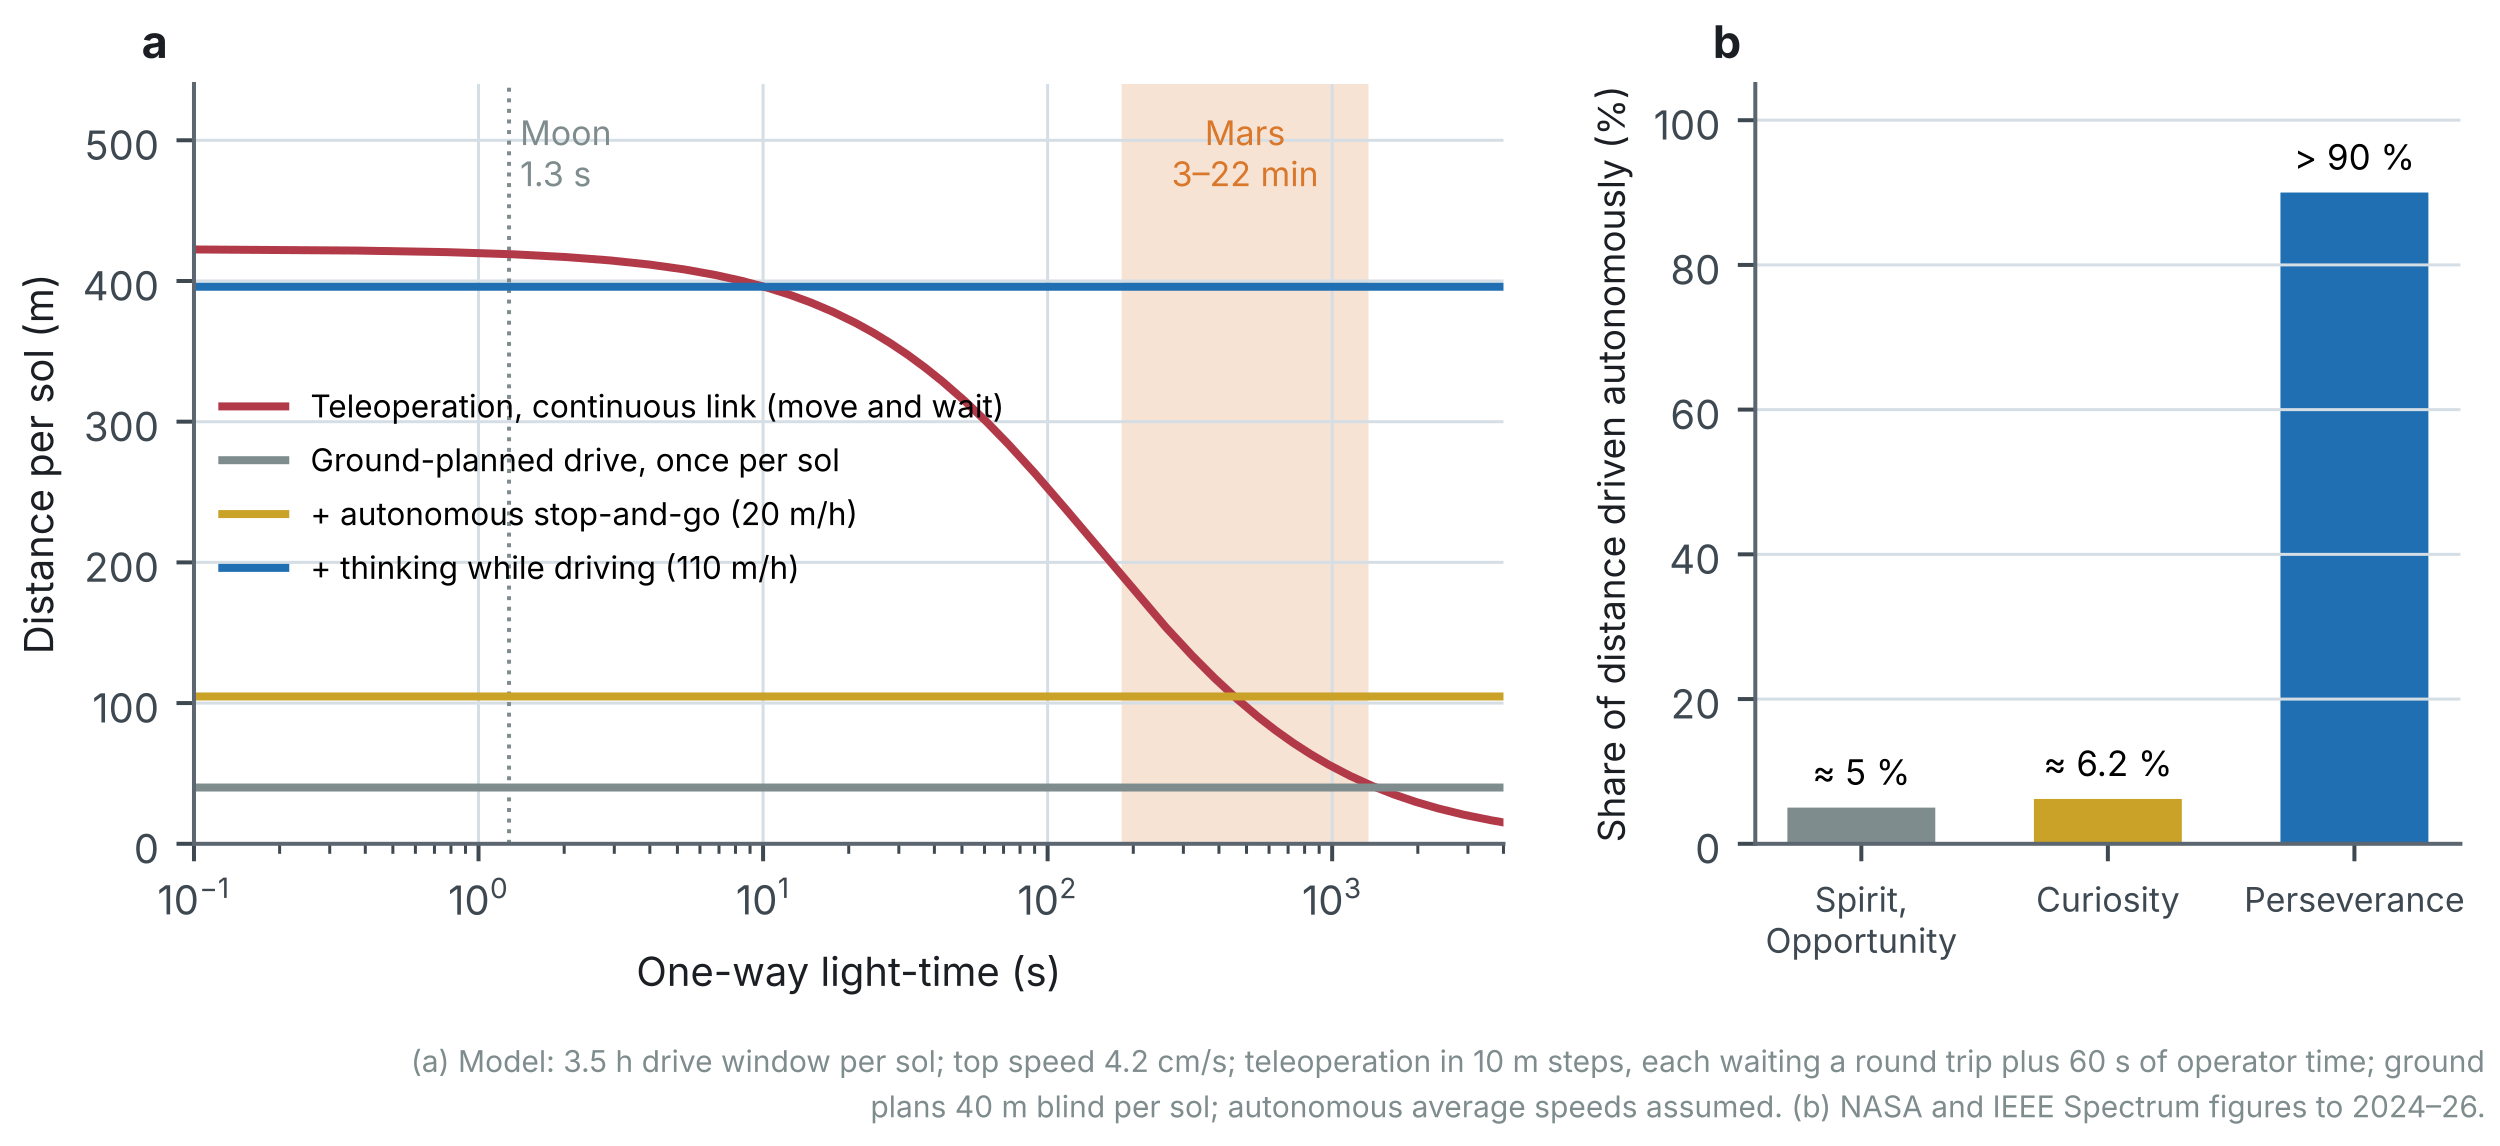
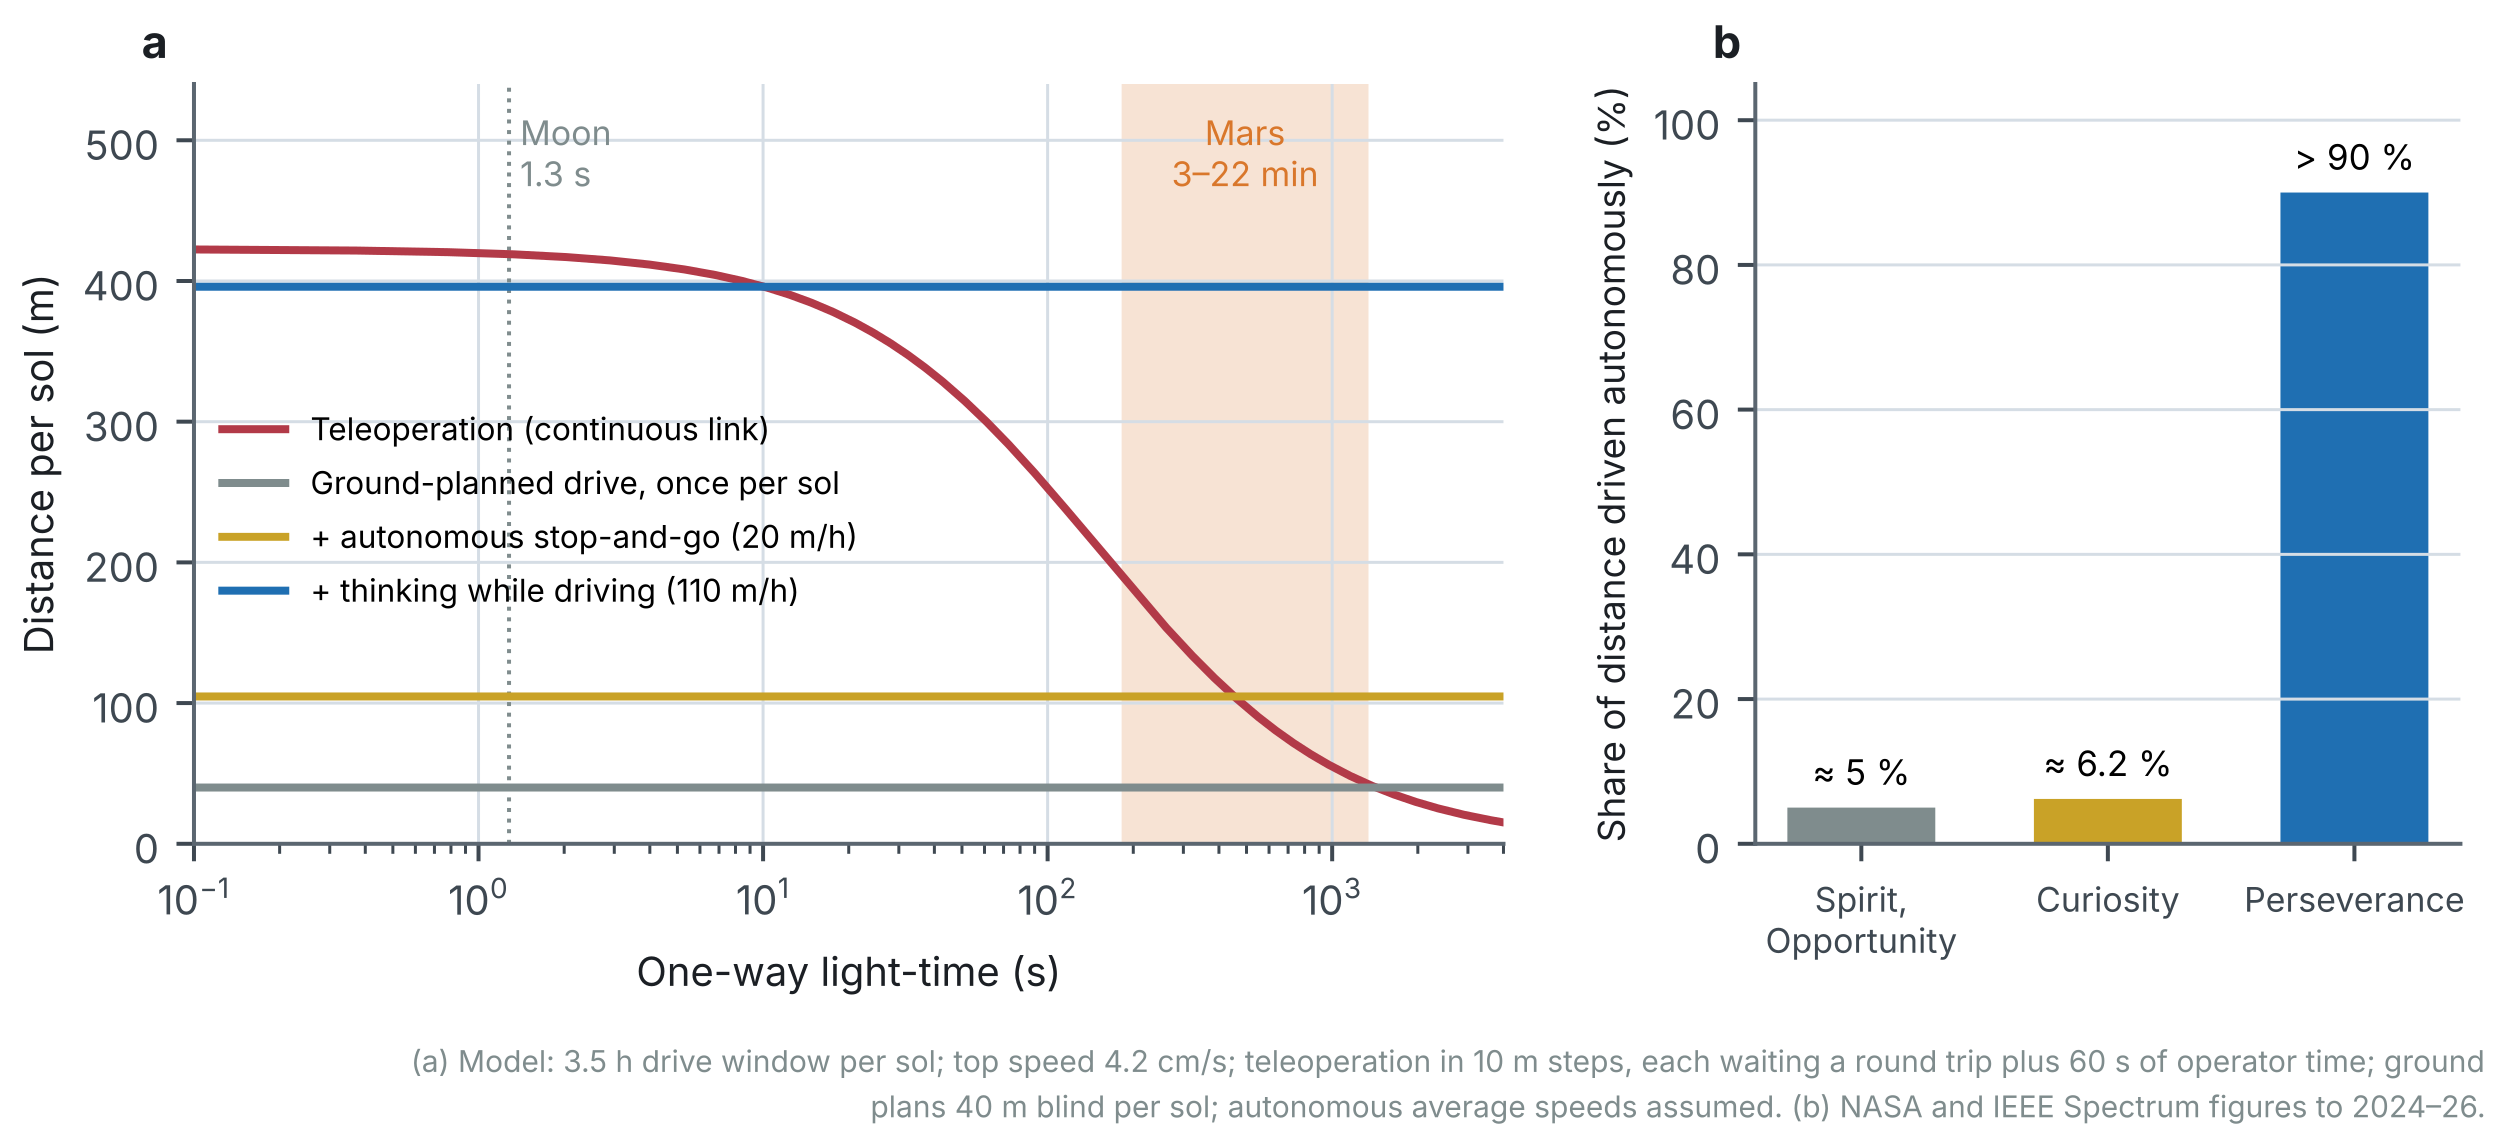
<svg xmlns="http://www.w3.org/2000/svg" xmlns:xlink="http://www.w3.org/1999/xlink" width="500.342pt" height="229.355pt" viewBox="0 0 500.342 229.355" version="1.1">
  <defs>
    <style type="text/css">*{stroke-linejoin: round; stroke-linecap: butt}</style>
  </defs>
  <g id="figure_1">
    <g id="patch_1">
      <path d="M 0 229.355  L 500.342 229.355  L 500.342 0  L 0 0  z " style="fill: #ffffff" />
    </g>
    <g id="axes_1">
      <g id="patch_2">
        <path d="M 38.822 168.875  L 300.902 168.875  L 300.902 16.811  L 38.822 16.811  z " style="fill: #ffffff" />
      </g>
      <g id="patch_3">
-         <path d="M 224.478 168.875  L 273.891 168.875  L 273.891 16.811  L 224.478 16.811  z " clip-path="url(#pfd96f67178)" style="fill: #f7e3d4" />
+         <path d="M 224.478 168.875  L 273.891 168.875  L 273.891 16.811  L 224.478 16.811  z " clip-path="url(#p6594a4ec07)" style="fill: #f7e3d4" />
      </g>
      <g id="matplotlib.axis_1">
        <g id="xtick_1">
          <g id="line2d_1">
-             <path d="M 38.822 168.875  L 38.822 16.811  " clip-path="url(#pfd96f67178)" style="fill: none; stroke: #d5dde5; stroke-width: 0.6; stroke-linecap: square" />
+             <path d="M 38.822 168.875  L 38.822 16.811  " clip-path="url(#p6594a4ec07)" style="fill: none; stroke: #d5dde5; stroke-width: 0.6; stroke-linecap: square" />
          </g>
          <g id="line2d_2">
            <defs>
-               <path id="m1c2d18f7bb" d="M 0 0  L 0 3.5  " style="stroke: #3e4851; stroke-width: 0.8" />
+               <path id="ma3b297eff4" d="M 0 0  L 0 3.5  " style="stroke: #3e4851; stroke-width: 0.8" />
            </defs>
            <g>
-               <use xlink:href="#m1c2d18f7bb" x="38.822" y="168.875" style="fill: #3e4851; stroke: #3e4851; stroke-width: 0.8" />
+               <use xlink:href="#ma3b297eff4" x="38.822" y="168.875" style="fill: #3e4851; stroke: #3e4851; stroke-width: 0.8" />
            </g>
          </g>
          <g id="text_1">
            <g style="fill: #3e4851" transform="translate(31.50219 183.6249)">
              <text>
                <tspan x="0" y="-0.616" style="font-size: 8px; font-family: 'Inter'; fill: #3e4851">1</tspan>
                <tspan x="3.254" y="-0.616" style="font-size: 8px; font-family: 'Inter'; fill: #3e4851">0</tspan>
                <tspan x="8.377" y="-3.92" style="font-size: 5.6px; font-family: 'Inter'; fill: #3e4851">−</tspan>
                <tspan x="12.082" y="-3.92" style="font-size: 5.6px; font-family: 'Inter'; fill: #3e4851">1</tspan>
              </text>
            </g>
          </g>
        </g>
        <g id="xtick_2">
          <g id="line2d_3">
-             <path d="M 95.771 168.875  L 95.771 16.811  " clip-path="url(#pfd96f67178)" style="fill: none; stroke: #d5dde5; stroke-width: 0.6; stroke-linecap: square" />
+             <path d="M 95.771 168.875  L 95.771 16.811  " clip-path="url(#p6594a4ec07)" style="fill: none; stroke: #d5dde5; stroke-width: 0.6; stroke-linecap: square" />
          </g>
          <g id="line2d_4">
            <g>
-               <use xlink:href="#m1c2d18f7bb" x="95.771" y="168.875" style="fill: #3e4851; stroke: #3e4851; stroke-width: 0.8" />
+               <use xlink:href="#ma3b297eff4" x="95.771" y="168.875" style="fill: #3e4851; stroke: #3e4851; stroke-width: 0.8" />
            </g>
          </g>
          <g id="text_2">
            <g style="fill: #3e4851" transform="translate(89.6906 183.6249)">
              <text>
                <tspan x="0" y="-0.562" style="font-size: 8px; font-family: 'Inter'; fill: #3e4851">1</tspan>
                <tspan x="3.254" y="-0.562" style="font-size: 8px; font-family: 'Inter'; fill: #3e4851">0</tspan>
                <tspan x="8.377" y="-3.866" style="font-size: 5.6px; font-family: 'Inter'; fill: #3e4851">0</tspan>
              </text>
            </g>
          </g>
        </g>
        <g id="xtick_3">
          <g id="line2d_5">
-             <path d="M 152.719 168.875  L 152.719 16.811  " clip-path="url(#pfd96f67178)" style="fill: none; stroke: #d5dde5; stroke-width: 0.6; stroke-linecap: square" />
+             <path d="M 152.719 168.875  L 152.719 16.811  " clip-path="url(#p6594a4ec07)" style="fill: none; stroke: #d5dde5; stroke-width: 0.6; stroke-linecap: square" />
          </g>
          <g id="line2d_6">
            <g>
-               <use xlink:href="#m1c2d18f7bb" x="152.719" y="168.875" style="fill: #3e4851; stroke: #3e4851; stroke-width: 0.8" />
+               <use xlink:href="#ma3b297eff4" x="152.719" y="168.875" style="fill: #3e4851; stroke: #3e4851; stroke-width: 0.8" />
            </g>
          </g>
          <g id="text_3">
            <g style="fill: #3e4851" transform="translate(147.279 183.6249)">
              <text>
                <tspan x="0" y="-0.616" style="font-size: 8px; font-family: 'Inter'; fill: #3e4851">1</tspan>
                <tspan x="3.254" y="-0.616" style="font-size: 8px; font-family: 'Inter'; fill: #3e4851">0</tspan>
                <tspan x="8.377" y="-3.92" style="font-size: 5.6px; font-family: 'Inter'; fill: #3e4851">1</tspan>
              </text>
            </g>
          </g>
        </g>
        <g id="xtick_4">
          <g id="line2d_7">
-             <path d="M 209.667 168.875  L 209.667 16.811  " clip-path="url(#pfd96f67178)" style="fill: none; stroke: #d5dde5; stroke-width: 0.6; stroke-linecap: square" />
+             <path d="M 209.667 168.875  L 209.667 16.811  " clip-path="url(#p6594a4ec07)" style="fill: none; stroke: #d5dde5; stroke-width: 0.6; stroke-linecap: square" />
          </g>
          <g id="line2d_8">
            <g>
-               <use xlink:href="#m1c2d18f7bb" x="209.667" y="168.875" style="fill: #3e4851; stroke: #3e4851; stroke-width: 0.8" />
+               <use xlink:href="#ma3b297eff4" x="209.667" y="168.875" style="fill: #3e4851; stroke: #3e4851; stroke-width: 0.8" />
            </g>
          </g>
          <g id="text_4">
            <g style="fill: #3e4851" transform="translate(203.6274 183.6249)">
              <text>
                <tspan x="0" y="-0.562" style="font-size: 8px; font-family: 'Inter'; fill: #3e4851">1</tspan>
                <tspan x="3.254" y="-0.562" style="font-size: 8px; font-family: 'Inter'; fill: #3e4851">0</tspan>
                <tspan x="8.377" y="-3.866" style="font-size: 5.6px; font-family: 'Inter'; fill: #3e4851">2</tspan>
              </text>
            </g>
          </g>
        </g>
        <g id="xtick_5">
          <g id="line2d_9">
-             <path d="M 266.616 168.875  L 266.616 16.811  " clip-path="url(#pfd96f67178)" style="fill: none; stroke: #d5dde5; stroke-width: 0.6; stroke-linecap: square" />
+             <path d="M 266.616 168.875  L 266.616 16.811  " clip-path="url(#p6594a4ec07)" style="fill: none; stroke: #d5dde5; stroke-width: 0.6; stroke-linecap: square" />
          </g>
          <g id="line2d_10">
            <g>
-               <use xlink:href="#m1c2d18f7bb" x="266.616" y="168.875" style="fill: #3e4851; stroke: #3e4851; stroke-width: 0.8" />
+               <use xlink:href="#ma3b297eff4" x="266.616" y="168.875" style="fill: #3e4851; stroke: #3e4851; stroke-width: 0.8" />
            </g>
          </g>
          <g id="text_5">
            <g style="fill: #3e4851" transform="translate(260.5758 183.6249)">
              <text>
                <tspan x="0" y="-0.562" style="font-size: 8px; font-family: 'Inter'; fill: #3e4851">1</tspan>
                <tspan x="3.254" y="-0.562" style="font-size: 8px; font-family: 'Inter'; fill: #3e4851">0</tspan>
                <tspan x="8.377" y="-3.866" style="font-size: 5.6px; font-family: 'Inter'; fill: #3e4851">3</tspan>
              </text>
            </g>
          </g>
        </g>
        <g id="xtick_6">
          <g id="line2d_11">
            <defs>
-               <path id="m6ed1d1ada7" d="M 0 0  L 0 2  " style="stroke: #3e4851; stroke-width: 0.6" />
+               <path id="m526001b69c" d="M 0 0  L 0 2  " style="stroke: #3e4851; stroke-width: 0.6" />
            </defs>
            <g>
-               <use xlink:href="#m6ed1d1ada7" x="55.965" y="168.875" style="fill: #3e4851; stroke: #3e4851; stroke-width: 0.6" />
+               <use xlink:href="#m526001b69c" x="55.965" y="168.875" style="fill: #3e4851; stroke: #3e4851; stroke-width: 0.6" />
            </g>
          </g>
        </g>
        <g id="xtick_7">
          <g id="line2d_12">
            <g>
-               <use xlink:href="#m6ed1d1ada7" x="65.993" y="168.875" style="fill: #3e4851; stroke: #3e4851; stroke-width: 0.6" />
+               <use xlink:href="#m526001b69c" x="65.993" y="168.875" style="fill: #3e4851; stroke: #3e4851; stroke-width: 0.6" />
            </g>
          </g>
        </g>
        <g id="xtick_8">
          <g id="line2d_13">
            <g>
-               <use xlink:href="#m6ed1d1ada7" x="73.109" y="168.875" style="fill: #3e4851; stroke: #3e4851; stroke-width: 0.6" />
+               <use xlink:href="#m526001b69c" x="73.109" y="168.875" style="fill: #3e4851; stroke: #3e4851; stroke-width: 0.6" />
            </g>
          </g>
        </g>
        <g id="xtick_9">
          <g id="line2d_14">
            <g>
-               <use xlink:href="#m6ed1d1ada7" x="78.627" y="168.875" style="fill: #3e4851; stroke: #3e4851; stroke-width: 0.6" />
+               <use xlink:href="#m526001b69c" x="78.627" y="168.875" style="fill: #3e4851; stroke: #3e4851; stroke-width: 0.6" />
            </g>
          </g>
        </g>
        <g id="xtick_10">
          <g id="line2d_15">
            <g>
-               <use xlink:href="#m6ed1d1ada7" x="83.137" y="168.875" style="fill: #3e4851; stroke: #3e4851; stroke-width: 0.6" />
+               <use xlink:href="#m526001b69c" x="83.137" y="168.875" style="fill: #3e4851; stroke: #3e4851; stroke-width: 0.6" />
            </g>
          </g>
        </g>
        <g id="xtick_11">
          <g id="line2d_16">
            <g>
-               <use xlink:href="#m6ed1d1ada7" x="86.949" y="168.875" style="fill: #3e4851; stroke: #3e4851; stroke-width: 0.6" />
+               <use xlink:href="#m526001b69c" x="86.949" y="168.875" style="fill: #3e4851; stroke: #3e4851; stroke-width: 0.6" />
            </g>
          </g>
        </g>
        <g id="xtick_12">
          <g id="line2d_17">
            <g>
-               <use xlink:href="#m6ed1d1ada7" x="90.252" y="168.875" style="fill: #3e4851; stroke: #3e4851; stroke-width: 0.6" />
+               <use xlink:href="#m526001b69c" x="90.252" y="168.875" style="fill: #3e4851; stroke: #3e4851; stroke-width: 0.6" />
            </g>
          </g>
        </g>
        <g id="xtick_13">
          <g id="line2d_18">
            <g>
-               <use xlink:href="#m6ed1d1ada7" x="93.165" y="168.875" style="fill: #3e4851; stroke: #3e4851; stroke-width: 0.6" />
+               <use xlink:href="#m526001b69c" x="93.165" y="168.875" style="fill: #3e4851; stroke: #3e4851; stroke-width: 0.6" />
            </g>
          </g>
        </g>
        <g id="xtick_14">
          <g id="line2d_19">
            <g>
-               <use xlink:href="#m6ed1d1ada7" x="112.914" y="168.875" style="fill: #3e4851; stroke: #3e4851; stroke-width: 0.6" />
+               <use xlink:href="#m526001b69c" x="112.914" y="168.875" style="fill: #3e4851; stroke: #3e4851; stroke-width: 0.6" />
            </g>
          </g>
        </g>
        <g id="xtick_15">
          <g id="line2d_20">
            <g>
-               <use xlink:href="#m6ed1d1ada7" x="122.942" y="168.875" style="fill: #3e4851; stroke: #3e4851; stroke-width: 0.6" />
+               <use xlink:href="#m526001b69c" x="122.942" y="168.875" style="fill: #3e4851; stroke: #3e4851; stroke-width: 0.6" />
            </g>
          </g>
        </g>
        <g id="xtick_16">
          <g id="line2d_21">
            <g>
-               <use xlink:href="#m6ed1d1ada7" x="130.057" y="168.875" style="fill: #3e4851; stroke: #3e4851; stroke-width: 0.6" />
+               <use xlink:href="#m526001b69c" x="130.057" y="168.875" style="fill: #3e4851; stroke: #3e4851; stroke-width: 0.6" />
            </g>
          </g>
        </g>
        <g id="xtick_17">
          <g id="line2d_22">
            <g>
-               <use xlink:href="#m6ed1d1ada7" x="135.576" y="168.875" style="fill: #3e4851; stroke: #3e4851; stroke-width: 0.6" />
+               <use xlink:href="#m526001b69c" x="135.576" y="168.875" style="fill: #3e4851; stroke: #3e4851; stroke-width: 0.6" />
            </g>
          </g>
        </g>
        <g id="xtick_18">
          <g id="line2d_23">
            <g>
-               <use xlink:href="#m6ed1d1ada7" x="140.085" y="168.875" style="fill: #3e4851; stroke: #3e4851; stroke-width: 0.6" />
+               <use xlink:href="#m526001b69c" x="140.085" y="168.875" style="fill: #3e4851; stroke: #3e4851; stroke-width: 0.6" />
            </g>
          </g>
        </g>
        <g id="xtick_19">
          <g id="line2d_24">
            <g>
-               <use xlink:href="#m6ed1d1ada7" x="143.898" y="168.875" style="fill: #3e4851; stroke: #3e4851; stroke-width: 0.6" />
+               <use xlink:href="#m526001b69c" x="143.898" y="168.875" style="fill: #3e4851; stroke: #3e4851; stroke-width: 0.6" />
            </g>
          </g>
        </g>
        <g id="xtick_20">
          <g id="line2d_25">
            <g>
-               <use xlink:href="#m6ed1d1ada7" x="147.2" y="168.875" style="fill: #3e4851; stroke: #3e4851; stroke-width: 0.6" />
+               <use xlink:href="#m526001b69c" x="147.2" y="168.875" style="fill: #3e4851; stroke: #3e4851; stroke-width: 0.6" />
            </g>
          </g>
        </g>
        <g id="xtick_21">
          <g id="line2d_26">
            <g>
-               <use xlink:href="#m6ed1d1ada7" x="150.113" y="168.875" style="fill: #3e4851; stroke: #3e4851; stroke-width: 0.6" />
+               <use xlink:href="#m526001b69c" x="150.113" y="168.875" style="fill: #3e4851; stroke: #3e4851; stroke-width: 0.6" />
            </g>
          </g>
        </g>
        <g id="xtick_22">
          <g id="line2d_27">
            <g>
-               <use xlink:href="#m6ed1d1ada7" x="169.862" y="168.875" style="fill: #3e4851; stroke: #3e4851; stroke-width: 0.6" />
+               <use xlink:href="#m526001b69c" x="169.862" y="168.875" style="fill: #3e4851; stroke: #3e4851; stroke-width: 0.6" />
            </g>
          </g>
        </g>
        <g id="xtick_23">
          <g id="line2d_28">
            <g>
-               <use xlink:href="#m6ed1d1ada7" x="179.89" y="168.875" style="fill: #3e4851; stroke: #3e4851; stroke-width: 0.6" />
+               <use xlink:href="#m526001b69c" x="179.89" y="168.875" style="fill: #3e4851; stroke: #3e4851; stroke-width: 0.6" />
            </g>
          </g>
        </g>
        <g id="xtick_24">
          <g id="line2d_29">
            <g>
-               <use xlink:href="#m6ed1d1ada7" x="187.005" y="168.875" style="fill: #3e4851; stroke: #3e4851; stroke-width: 0.6" />
+               <use xlink:href="#m526001b69c" x="187.005" y="168.875" style="fill: #3e4851; stroke: #3e4851; stroke-width: 0.6" />
            </g>
          </g>
        </g>
        <g id="xtick_25">
          <g id="line2d_30">
            <g>
-               <use xlink:href="#m6ed1d1ada7" x="192.524" y="168.875" style="fill: #3e4851; stroke: #3e4851; stroke-width: 0.6" />
+               <use xlink:href="#m526001b69c" x="192.524" y="168.875" style="fill: #3e4851; stroke: #3e4851; stroke-width: 0.6" />
            </g>
          </g>
        </g>
        <g id="xtick_26">
          <g id="line2d_31">
            <g>
-               <use xlink:href="#m6ed1d1ada7" x="197.033" y="168.875" style="fill: #3e4851; stroke: #3e4851; stroke-width: 0.6" />
+               <use xlink:href="#m526001b69c" x="197.033" y="168.875" style="fill: #3e4851; stroke: #3e4851; stroke-width: 0.6" />
            </g>
          </g>
        </g>
        <g id="xtick_27">
          <g id="line2d_32">
            <g>
-               <use xlink:href="#m6ed1d1ada7" x="200.846" y="168.875" style="fill: #3e4851; stroke: #3e4851; stroke-width: 0.6" />
+               <use xlink:href="#m526001b69c" x="200.846" y="168.875" style="fill: #3e4851; stroke: #3e4851; stroke-width: 0.6" />
            </g>
          </g>
        </g>
        <g id="xtick_28">
          <g id="line2d_33">
            <g>
-               <use xlink:href="#m6ed1d1ada7" x="204.149" y="168.875" style="fill: #3e4851; stroke: #3e4851; stroke-width: 0.6" />
+               <use xlink:href="#m526001b69c" x="204.149" y="168.875" style="fill: #3e4851; stroke: #3e4851; stroke-width: 0.6" />
            </g>
          </g>
        </g>
        <g id="xtick_29">
          <g id="line2d_34">
            <g>
-               <use xlink:href="#m6ed1d1ada7" x="207.062" y="168.875" style="fill: #3e4851; stroke: #3e4851; stroke-width: 0.6" />
+               <use xlink:href="#m526001b69c" x="207.062" y="168.875" style="fill: #3e4851; stroke: #3e4851; stroke-width: 0.6" />
            </g>
          </g>
        </g>
        <g id="xtick_30">
          <g id="line2d_35">
            <g>
-               <use xlink:href="#m6ed1d1ada7" x="226.811" y="168.875" style="fill: #3e4851; stroke: #3e4851; stroke-width: 0.6" />
+               <use xlink:href="#m526001b69c" x="226.811" y="168.875" style="fill: #3e4851; stroke: #3e4851; stroke-width: 0.6" />
            </g>
          </g>
        </g>
        <g id="xtick_31">
          <g id="line2d_36">
            <g>
-               <use xlink:href="#m6ed1d1ada7" x="236.839" y="168.875" style="fill: #3e4851; stroke: #3e4851; stroke-width: 0.6" />
+               <use xlink:href="#m526001b69c" x="236.839" y="168.875" style="fill: #3e4851; stroke: #3e4851; stroke-width: 0.6" />
            </g>
          </g>
        </g>
        <g id="xtick_32">
          <g id="line2d_37">
            <g>
-               <use xlink:href="#m6ed1d1ada7" x="243.954" y="168.875" style="fill: #3e4851; stroke: #3e4851; stroke-width: 0.6" />
+               <use xlink:href="#m526001b69c" x="243.954" y="168.875" style="fill: #3e4851; stroke: #3e4851; stroke-width: 0.6" />
            </g>
          </g>
        </g>
        <g id="xtick_33">
          <g id="line2d_38">
            <g>
-               <use xlink:href="#m6ed1d1ada7" x="249.473" y="168.875" style="fill: #3e4851; stroke: #3e4851; stroke-width: 0.6" />
+               <use xlink:href="#m526001b69c" x="249.473" y="168.875" style="fill: #3e4851; stroke: #3e4851; stroke-width: 0.6" />
            </g>
          </g>
        </g>
        <g id="xtick_34">
          <g id="line2d_39">
            <g>
-               <use xlink:href="#m6ed1d1ada7" x="253.982" y="168.875" style="fill: #3e4851; stroke: #3e4851; stroke-width: 0.6" />
+               <use xlink:href="#m526001b69c" x="253.982" y="168.875" style="fill: #3e4851; stroke: #3e4851; stroke-width: 0.6" />
            </g>
          </g>
        </g>
        <g id="xtick_35">
          <g id="line2d_40">
            <g>
-               <use xlink:href="#m6ed1d1ada7" x="257.794" y="168.875" style="fill: #3e4851; stroke: #3e4851; stroke-width: 0.6" />
+               <use xlink:href="#m526001b69c" x="257.794" y="168.875" style="fill: #3e4851; stroke: #3e4851; stroke-width: 0.6" />
            </g>
          </g>
        </g>
        <g id="xtick_36">
          <g id="line2d_41">
            <g>
-               <use xlink:href="#m6ed1d1ada7" x="261.097" y="168.875" style="fill: #3e4851; stroke: #3e4851; stroke-width: 0.6" />
+               <use xlink:href="#m526001b69c" x="261.097" y="168.875" style="fill: #3e4851; stroke: #3e4851; stroke-width: 0.6" />
            </g>
          </g>
        </g>
        <g id="xtick_37">
          <g id="line2d_42">
            <g>
-               <use xlink:href="#m6ed1d1ada7" x="264.01" y="168.875" style="fill: #3e4851; stroke: #3e4851; stroke-width: 0.6" />
+               <use xlink:href="#m526001b69c" x="264.01" y="168.875" style="fill: #3e4851; stroke: #3e4851; stroke-width: 0.6" />
            </g>
          </g>
        </g>
        <g id="xtick_38">
          <g id="line2d_43">
            <g>
-               <use xlink:href="#m6ed1d1ada7" x="283.759" y="168.875" style="fill: #3e4851; stroke: #3e4851; stroke-width: 0.6" />
+               <use xlink:href="#m526001b69c" x="283.759" y="168.875" style="fill: #3e4851; stroke: #3e4851; stroke-width: 0.6" />
            </g>
          </g>
        </g>
        <g id="xtick_39">
          <g id="line2d_44">
            <g>
-               <use xlink:href="#m6ed1d1ada7" x="293.787" y="168.875" style="fill: #3e4851; stroke: #3e4851; stroke-width: 0.6" />
+               <use xlink:href="#m526001b69c" x="293.787" y="168.875" style="fill: #3e4851; stroke: #3e4851; stroke-width: 0.6" />
            </g>
          </g>
        </g>
        <g id="xtick_40">
          <g id="line2d_45">
            <g>
-               <use xlink:href="#m6ed1d1ada7" x="300.902" y="168.875" style="fill: #3e4851; stroke: #3e4851; stroke-width: 0.6" />
+               <use xlink:href="#m526001b69c" x="300.902" y="168.875" style="fill: #3e4851; stroke: #3e4851; stroke-width: 0.6" />
            </g>
          </g>
        </g>
        <g id="text_6">
          <text style="font-size: 8px; font-family: 'Inter'; text-anchor: middle; fill: #1b1f24" x="169.862" y="197.305" transform="rotate(-0 169.8622 197.3046)">One-way light-time (s)</text>
        </g>
      </g>
      <g id="matplotlib.axis_2">
        <g id="ytick_1">
          <g id="line2d_46">
-             <path d="M 38.822 168.875  L 300.902 168.875  " clip-path="url(#pfd96f67178)" style="fill: none; stroke: #d5dde5; stroke-width: 0.6; stroke-linecap: square" />
+             <path d="M 38.822 168.875  L 300.902 168.875  " clip-path="url(#p6594a4ec07)" style="fill: none; stroke: #d5dde5; stroke-width: 0.6; stroke-linecap: square" />
          </g>
          <g id="line2d_47">
            <defs>
-               <path id="mf07180f596" d="M 0 0  L -3.5 0  " style="stroke: #3e4851; stroke-width: 0.8" />
+               <path id="m556be5af7b" d="M 0 0  L -3.5 0  " style="stroke: #3e4851; stroke-width: 0.8" />
            </defs>
            <g>
-               <use xlink:href="#mf07180f596" x="38.822" y="168.875" style="fill: #3e4851; stroke: #3e4851; stroke-width: 0.8" />
+               <use xlink:href="#m556be5af7b" x="38.822" y="168.875" style="fill: #3e4851; stroke: #3e4851; stroke-width: 0.8" />
            </g>
          </g>
          <g id="text_7">
            <text style="font-size: 8px; font-family: 'Inter'; text-anchor: end; fill: #3e4851" x="31.822" y="172.75" transform="rotate(-0 31.82219 172.7499)">0</text>
          </g>
        </g>
        <g id="ytick_2">
          <g id="line2d_48">
-             <path d="M 38.822 140.715  L 300.902 140.715  " clip-path="url(#pfd96f67178)" style="fill: none; stroke: #d5dde5; stroke-width: 0.6; stroke-linecap: square" />
+             <path d="M 38.822 140.715  L 300.902 140.715  " clip-path="url(#p6594a4ec07)" style="fill: none; stroke: #d5dde5; stroke-width: 0.6; stroke-linecap: square" />
          </g>
          <g id="line2d_49">
            <g>
-               <use xlink:href="#mf07180f596" x="38.822" y="140.715" style="fill: #3e4851; stroke: #3e4851; stroke-width: 0.8" />
+               <use xlink:href="#m556be5af7b" x="38.822" y="140.715" style="fill: #3e4851; stroke: #3e4851; stroke-width: 0.8" />
            </g>
          </g>
          <g id="text_8">
            <text style="font-size: 8px; font-family: 'Inter'; text-anchor: end; fill: #3e4851" x="31.822" y="144.59" transform="rotate(-0 31.82219 144.5899)">100</text>
          </g>
        </g>
        <g id="ytick_3">
          <g id="line2d_50">
-             <path d="M 38.822 112.555  L 300.902 112.555  " clip-path="url(#pfd96f67178)" style="fill: none; stroke: #d5dde5; stroke-width: 0.6; stroke-linecap: square" />
+             <path d="M 38.822 112.555  L 300.902 112.555  " clip-path="url(#p6594a4ec07)" style="fill: none; stroke: #d5dde5; stroke-width: 0.6; stroke-linecap: square" />
          </g>
          <g id="line2d_51">
            <g>
-               <use xlink:href="#mf07180f596" x="38.822" y="112.555" style="fill: #3e4851; stroke: #3e4851; stroke-width: 0.8" />
+               <use xlink:href="#m556be5af7b" x="38.822" y="112.555" style="fill: #3e4851; stroke: #3e4851; stroke-width: 0.8" />
            </g>
          </g>
          <g id="text_9">
            <text style="font-size: 8px; font-family: 'Inter'; text-anchor: end; fill: #3e4851" x="31.822" y="116.43" transform="rotate(-0 31.82219 116.4299)">200</text>
          </g>
        </g>
        <g id="ytick_4">
          <g id="line2d_52">
-             <path d="M 38.822 84.395  L 300.902 84.395  " clip-path="url(#pfd96f67178)" style="fill: none; stroke: #d5dde5; stroke-width: 0.6; stroke-linecap: square" />
+             <path d="M 38.822 84.395  L 300.902 84.395  " clip-path="url(#p6594a4ec07)" style="fill: none; stroke: #d5dde5; stroke-width: 0.6; stroke-linecap: square" />
          </g>
          <g id="line2d_53">
            <g>
-               <use xlink:href="#mf07180f596" x="38.822" y="84.395" style="fill: #3e4851; stroke: #3e4851; stroke-width: 0.8" />
+               <use xlink:href="#m556be5af7b" x="38.822" y="84.395" style="fill: #3e4851; stroke: #3e4851; stroke-width: 0.8" />
            </g>
          </g>
          <g id="text_10">
            <text style="font-size: 8px; font-family: 'Inter'; text-anchor: end; fill: #3e4851" x="31.822" y="88.27" transform="rotate(-0 31.82219 88.26993)">300</text>
          </g>
        </g>
        <g id="ytick_5">
          <g id="line2d_54">
-             <path d="M 38.822 56.235  L 300.902 56.235  " clip-path="url(#pfd96f67178)" style="fill: none; stroke: #d5dde5; stroke-width: 0.6; stroke-linecap: square" />
+             <path d="M 38.822 56.235  L 300.902 56.235  " clip-path="url(#p6594a4ec07)" style="fill: none; stroke: #d5dde5; stroke-width: 0.6; stroke-linecap: square" />
          </g>
          <g id="line2d_55">
            <g>
-               <use xlink:href="#mf07180f596" x="38.822" y="56.235" style="fill: #3e4851; stroke: #3e4851; stroke-width: 0.8" />
+               <use xlink:href="#m556be5af7b" x="38.822" y="56.235" style="fill: #3e4851; stroke: #3e4851; stroke-width: 0.8" />
            </g>
          </g>
          <g id="text_11">
            <text style="font-size: 8px; font-family: 'Inter'; text-anchor: end; fill: #3e4851" x="31.822" y="60.11" transform="rotate(-0 31.82219 60.10993)">400</text>
          </g>
        </g>
        <g id="ytick_6">
          <g id="line2d_56">
-             <path d="M 38.822 28.075  L 300.902 28.075  " clip-path="url(#pfd96f67178)" style="fill: none; stroke: #d5dde5; stroke-width: 0.6; stroke-linecap: square" />
+             <path d="M 38.822 28.075  L 300.902 28.075  " clip-path="url(#p6594a4ec07)" style="fill: none; stroke: #d5dde5; stroke-width: 0.6; stroke-linecap: square" />
          </g>
          <g id="line2d_57">
            <g>
-               <use xlink:href="#mf07180f596" x="38.822" y="28.075" style="fill: #3e4851; stroke: #3e4851; stroke-width: 0.8" />
+               <use xlink:href="#m556be5af7b" x="38.822" y="28.075" style="fill: #3e4851; stroke: #3e4851; stroke-width: 0.8" />
            </g>
          </g>
          <g id="text_12">
            <text style="font-size: 8px; font-family: 'Inter'; text-anchor: end; fill: #3e4851" x="31.822" y="31.95" transform="rotate(-0 31.82219 31.94993)">500</text>
          </g>
        </g>
        <g id="text_13">
          <text style="font-size: 8px; font-family: 'Inter'; text-anchor: middle; fill: #1b1f24" x="10.63" y="92.843" transform="rotate(-90 10.63 92.84293)">Distance per sol (m)</text>
        </g>
      </g>
      <g id="line2d_58">
-         <path d="M 101.876 168.875  L 101.876 16.811  " clip-path="url(#pfd96f67178)" style="fill: none; stroke-dasharray: 0.8,1.32; stroke-dashoffset: 0; stroke: #7f8c8d; stroke-width: 0.8" />
+         <path d="M 101.876 168.875  L 101.876 16.811  " clip-path="url(#p6594a4ec07)" style="fill: none; stroke-dasharray: 0.8,1.32; stroke-dashoffset: 0; stroke: #7f8c8d; stroke-width: 0.8" />
      </g>
      <g id="line2d_59">
-         <path d="M 38.822 49.927  L 71.253 50.143  L 89.66 50.468  L 102.808 50.899  L 113.327 51.449  L 122.092 52.118  L 129.98 52.949  L 136.993 53.93  L 143.128 55.03  L 148.387 56.193  L 153.647 57.598  L 158.029 58.986  L 162.412 60.597  L 166.794 62.461  L 171.177 64.603  L 174.683 66.535  L 178.189 68.675  L 181.695 71.032  L 185.201 73.614  L 188.707 76.425  L 193.09 80.262  L 197.473 84.444  L 201.855 88.948  L 207.114 94.72  L 213.25 101.836  L 233.41 125.627  L 238.669 131.296  L 243.052 135.697  L 247.434 139.767  L 251.817 143.486  L 255.323 146.202  L 258.829 148.691  L 262.335 150.957  L 265.841 153.01  L 270.224 155.292  L 274.607 157.283  L 278.989 159.009  L 283.372 160.499  L 287.754 161.778  L 293.013 163.071  L 298.273 164.138  L 300.902 164.599  L 300.902 164.599  " clip-path="url(#pfd96f67178)" style="fill: none; stroke: #b23a48; stroke-width: 1.6; stroke-linecap: square" />
+         <path d="M 38.822 49.927  L 71.253 50.143  L 89.66 50.468  L 102.808 50.899  L 113.327 51.449  L 122.092 52.118  L 129.98 52.949  L 136.993 53.93  L 143.128 55.03  L 148.387 56.193  L 153.647 57.598  L 158.029 58.986  L 162.412 60.597  L 166.794 62.461  L 171.177 64.603  L 174.683 66.535  L 178.189 68.675  L 181.695 71.032  L 185.201 73.614  L 188.707 76.425  L 193.09 80.262  L 197.473 84.444  L 201.855 88.948  L 207.114 94.72  L 213.25 101.836  L 233.41 125.627  L 238.669 131.296  L 243.052 135.697  L 247.434 139.767  L 251.817 143.486  L 255.323 146.202  L 258.829 148.691  L 262.335 150.957  L 265.841 153.01  L 270.224 155.292  L 274.607 157.283  L 278.989 159.009  L 283.372 160.499  L 287.754 161.778  L 293.013 163.071  L 298.273 164.138  L 300.902 164.599  L 300.902 164.599  " clip-path="url(#p6594a4ec07)" style="fill: none; stroke: #b23a48; stroke-width: 1.6; stroke-linecap: square" />
      </g>
      <g id="line2d_60">
-         <path d="M 38.822 157.611  L 300.902 157.611  L 300.902 157.611  " clip-path="url(#pfd96f67178)" style="fill: none; stroke: #7f8c8d; stroke-width: 1.6; stroke-linecap: square" />
+         <path d="M 38.822 157.611  L 300.902 157.611  L 300.902 157.611  " clip-path="url(#p6594a4ec07)" style="fill: none; stroke: #7f8c8d; stroke-width: 1.6; stroke-linecap: square" />
      </g>
      <g id="line2d_61">
-         <path d="M 38.822 139.389  L 300.902 139.389  L 300.902 139.389  " clip-path="url(#pfd96f67178)" style="fill: none; stroke: #c9a227; stroke-width: 1.6; stroke-linecap: square" />
+         <path d="M 38.822 139.389  L 300.902 139.389  L 300.902 139.389  " clip-path="url(#p6594a4ec07)" style="fill: none; stroke: #c9a227; stroke-width: 1.6; stroke-linecap: square" />
      </g>
      <g id="line2d_62">
-         <path d="M 38.822 57.39  L 300.902 57.39  L 300.902 57.39  " clip-path="url(#pfd96f67178)" style="fill: none; stroke: #1f6fb2; stroke-width: 1.6; stroke-linecap: square" />
+         <path d="M 38.822 57.39  L 300.902 57.39  L 300.902 57.39  " clip-path="url(#p6594a4ec07)" style="fill: none; stroke: #1f6fb2; stroke-width: 1.6; stroke-linecap: square" />
      </g>
      <g id="patch_4">
        <path d="M 38.822 168.875  L 38.822 16.811  " style="fill: none; stroke: #5b6670; stroke-width: 0.8; stroke-linejoin: miter; stroke-linecap: square" />
      </g>
      <g id="patch_5">
        <path d="M 38.822 168.875  L 300.902 168.875  " style="fill: none; stroke: #5b6670; stroke-width: 0.8; stroke-linejoin: miter; stroke-linecap: square" />
      </g>
      <g id="text_14">
        <text style="font-size: 6.8px; font-family: 'Inter'; fill: #d9772b" transform="translate(241.1298 29.03043)">Mars</text>
        <text style="font-size: 6.8px; font-family: 'Inter'; fill: #d9772b" transform="translate(234.4711 37.25816)">3–22 min</text>
      </g>
      <g id="text_15">
        <text style="font-size: 6.8px; font-family: 'Inter'; fill: #7f8c8d" transform="translate(104.0924 29.03043)">Moon</text>
        <text style="font-size: 6.8px; font-family: 'Inter'; fill: #7f8c8d" transform="translate(104.0924 37.25816)">1.3 s</text>
      </g>
      <g id="text_16">
        <text style="font-weight: 700; font-size: 9px; font-family: 'Inter'; text-anchor: end; fill: #1b1f24" x="33.581" y="11.599" transform="rotate(-0 33.58059 11.59875)">a</text>
      </g>
      <g id="legend_1">
        <g id="line2d_63">
-           <path d="M 44.492 81.332  L 50.792 81.332  L 57.092 81.332  " style="fill: none; stroke: #b23a48; stroke-width: 1.6; stroke-linecap: square" />
+           <path d="M 44.492 85.894  L 50.792 85.894  L 57.092 85.894  " style="fill: none; stroke: #b23a48; stroke-width: 1.6; stroke-linecap: square" />
        </g>
        <g id="text_17">
-           <text style="font-size: 6.3px; font-family: 'Inter'; text-anchor: start" x="62.132" y="83.537" transform="rotate(-0 62.13219 83.53747)">Teleoperation, continuous link (move and wait)</text>
+           <text style="font-size: 6.3px; font-family: 'Inter'; text-anchor: start" x="62.132" y="88.099" transform="rotate(-0 62.13219 88.09939)">Teleoperation (continuous link)</text>
        </g>
        <g id="line2d_64">
-           <path d="M 44.492 92.105  L 50.792 92.105  L 57.092 92.105  " style="fill: none; stroke: #7f8c8d; stroke-width: 1.6; stroke-linecap: square" />
+           <path d="M 44.492 96.667  L 50.792 96.667  L 57.092 96.667  " style="fill: none; stroke: #7f8c8d; stroke-width: 1.6; stroke-linecap: square" />
        </g>
        <g id="text_18">
-           <text style="font-size: 6.3px; font-family: 'Inter'; text-anchor: start" x="62.132" y="94.31" transform="rotate(-0 62.13219 94.31022)">Ground-planned drive, once per sol</text>
+           <text style="font-size: 6.3px; font-family: 'Inter'; text-anchor: start" x="62.132" y="98.872" transform="rotate(-0 62.13219 98.87214)">Ground-planned drive, once per sol</text>
        </g>
        <g id="line2d_65">
-           <path d="M 44.492 102.878  L 50.792 102.878  L 57.092 102.878  " style="fill: none; stroke: #c9a227; stroke-width: 1.6; stroke-linecap: square" />
+           <path d="M 44.492 107.44  L 50.792 107.44  L 57.092 107.44  " style="fill: none; stroke: #c9a227; stroke-width: 1.6; stroke-linecap: square" />
        </g>
        <g id="text_19">
-           <text style="font-size: 6.3px; font-family: 'Inter'; text-anchor: start" x="62.132" y="105.083" transform="rotate(-0 62.13219 105.083)">+ autonomous stop-and-go (20 m/h)</text>
+           <text style="font-size: 6.3px; font-family: 'Inter'; text-anchor: start" x="62.132" y="109.645" transform="rotate(-0 62.13219 109.6449)">+ autonomous stop-and-go (20 m/h)</text>
        </g>
        <g id="line2d_66">
-           <path d="M 44.492 113.651  L 50.792 113.651  L 57.092 113.651  " style="fill: none; stroke: #1f6fb2; stroke-width: 1.6; stroke-linecap: square" />
+           <path d="M 44.492 118.213  L 50.792 118.213  L 57.092 118.213  " style="fill: none; stroke: #1f6fb2; stroke-width: 1.6; stroke-linecap: square" />
        </g>
        <g id="text_20">
-           <text style="font-size: 6.3px; font-family: 'Inter'; text-anchor: start" x="62.132" y="115.856" transform="rotate(-0 62.13219 115.8557)">+ thinking while driving (110 m/h)</text>
+           <text style="font-size: 6.3px; font-family: 'Inter'; text-anchor: start" x="62.132" y="120.418" transform="rotate(-0 62.13219 120.4176)">+ thinking while driving (110 m/h)</text>
        </g>
      </g>
    </g>
    <g id="axes_2">
      <g id="patch_6">
        <path d="M 351.302 168.875  L 492.422 168.875  L 492.422 16.811  L 351.302 16.811  z " style="fill: #ffffff" />
      </g>
      <g id="patch_7">
-         <path d="M 357.717 168.875  L 387.322 168.875  L 387.322 161.634  L 357.717 161.634  z " clip-path="url(#p1497149c3a)" style="fill: #7f8c8d" />
+         <path d="M 357.717 168.875  L 387.322 168.875  L 387.322 161.634  L 357.717 161.634  z " clip-path="url(#p6cdea33fa9)" style="fill: #7f8c8d" />
      </g>
      <g id="patch_8">
-         <path d="M 407.059 168.875  L 436.665 168.875  L 436.665 159.896  L 407.059 159.896  z " clip-path="url(#p1497149c3a)" style="fill: #c9a227" />
+         <path d="M 407.059 168.875  L 436.665 168.875  L 436.665 159.896  L 407.059 159.896  z " clip-path="url(#p6cdea33fa9)" style="fill: #c9a227" />
      </g>
      <g id="patch_9">
-         <path d="M 456.402 168.875  L 486.008 168.875  L 486.008 38.534  L 456.402 38.534  z " clip-path="url(#p1497149c3a)" style="fill: #1f6fb2" />
+         <path d="M 456.402 168.875  L 486.008 168.875  L 486.008 38.534  L 456.402 38.534  z " clip-path="url(#p6cdea33fa9)" style="fill: #1f6fb2" />
      </g>
      <g id="matplotlib.axis_3">
        <g id="xtick_41">
          <g id="line2d_67">
            <g>
-               <use xlink:href="#m1c2d18f7bb" x="372.52" y="168.875" style="fill: #3e4851; stroke: #3e4851; stroke-width: 0.8" />
+               <use xlink:href="#ma3b297eff4" x="372.52" y="168.875" style="fill: #3e4851; stroke: #3e4851; stroke-width: 0.8" />
            </g>
          </g>
          <g id="text_21">
            <text style="font-size: 6.8px; font-family: 'Inter'; fill: #3e4851" transform="translate(363.1844 182.4624)">Spirit,</text>
            <text style="font-size: 6.8px; font-family: 'Inter'; fill: #3e4851" transform="translate(353.3393 190.6902)">Opportunity</text>
          </g>
        </g>
        <g id="xtick_42">
          <g id="line2d_68">
            <g>
-               <use xlink:href="#m1c2d18f7bb" x="421.862" y="168.875" style="fill: #3e4851; stroke: #3e4851; stroke-width: 0.8" />
+               <use xlink:href="#ma3b297eff4" x="421.862" y="168.875" style="fill: #3e4851; stroke: #3e4851; stroke-width: 0.8" />
            </g>
          </g>
          <g id="text_22">
            <text style="font-size: 6.8px; font-family: 'Inter'; text-anchor: middle; fill: #3e4851" x="421.862" y="182.462" transform="rotate(-0 421.8622 182.4624)">Curiosity</text>
          </g>
        </g>
        <g id="xtick_43">
          <g id="line2d_69">
            <g>
-               <use xlink:href="#m1c2d18f7bb" x="471.205" y="168.875" style="fill: #3e4851; stroke: #3e4851; stroke-width: 0.8" />
+               <use xlink:href="#ma3b297eff4" x="471.205" y="168.875" style="fill: #3e4851; stroke: #3e4851; stroke-width: 0.8" />
            </g>
          </g>
          <g id="text_23">
            <text style="font-size: 6.8px; font-family: 'Inter'; text-anchor: middle; fill: #3e4851" x="471.205" y="182.462" transform="rotate(-0 471.2048 182.4624)">Perseverance</text>
          </g>
        </g>
      </g>
      <g id="matplotlib.axis_4">
        <g id="ytick_7">
          <g id="line2d_70">
-             <path d="M 351.302 168.875  L 492.422 168.875  " clip-path="url(#p1497149c3a)" style="fill: none; stroke: #d5dde5; stroke-width: 0.6; stroke-linecap: square" />
+             <path d="M 351.302 168.875  L 492.422 168.875  " clip-path="url(#p6cdea33fa9)" style="fill: none; stroke: #d5dde5; stroke-width: 0.6; stroke-linecap: square" />
          </g>
          <g id="line2d_71">
            <g>
-               <use xlink:href="#mf07180f596" x="351.302" y="168.875" style="fill: #3e4851; stroke: #3e4851; stroke-width: 0.8" />
+               <use xlink:href="#m556be5af7b" x="351.302" y="168.875" style="fill: #3e4851; stroke: #3e4851; stroke-width: 0.8" />
            </g>
          </g>
          <g id="text_24">
            <text style="font-size: 8px; font-family: 'Inter'; text-anchor: end; fill: #3e4851" x="344.302" y="172.75" transform="rotate(-0 344.3022 172.7499)">0</text>
          </g>
        </g>
        <g id="ytick_8">
          <g id="line2d_72">
-             <path d="M 351.302 139.91  L 492.422 139.91  " clip-path="url(#p1497149c3a)" style="fill: none; stroke: #d5dde5; stroke-width: 0.6; stroke-linecap: square" />
+             <path d="M 351.302 139.91  L 492.422 139.91  " clip-path="url(#p6cdea33fa9)" style="fill: none; stroke: #d5dde5; stroke-width: 0.6; stroke-linecap: square" />
          </g>
          <g id="line2d_73">
            <g>
-               <use xlink:href="#mf07180f596" x="351.302" y="139.91" style="fill: #3e4851; stroke: #3e4851; stroke-width: 0.8" />
+               <use xlink:href="#m556be5af7b" x="351.302" y="139.91" style="fill: #3e4851; stroke: #3e4851; stroke-width: 0.8" />
            </g>
          </g>
          <g id="text_25">
            <text style="font-size: 8px; font-family: 'Inter'; text-anchor: end; fill: #3e4851" x="344.302" y="143.785" transform="rotate(-0 344.3022 143.7854)">20</text>
          </g>
        </g>
        <g id="ytick_9">
          <g id="line2d_74">
-             <path d="M 351.302 110.946  L 492.422 110.946  " clip-path="url(#p1497149c3a)" style="fill: none; stroke: #d5dde5; stroke-width: 0.6; stroke-linecap: square" />
+             <path d="M 351.302 110.946  L 492.422 110.946  " clip-path="url(#p6cdea33fa9)" style="fill: none; stroke: #d5dde5; stroke-width: 0.6; stroke-linecap: square" />
          </g>
          <g id="line2d_75">
            <g>
-               <use xlink:href="#mf07180f596" x="351.302" y="110.946" style="fill: #3e4851; stroke: #3e4851; stroke-width: 0.8" />
+               <use xlink:href="#m556be5af7b" x="351.302" y="110.946" style="fill: #3e4851; stroke: #3e4851; stroke-width: 0.8" />
            </g>
          </g>
          <g id="text_26">
            <text style="font-size: 8px; font-family: 'Inter'; text-anchor: end; fill: #3e4851" x="344.302" y="114.821" transform="rotate(-0 344.3022 114.8208)">40</text>
          </g>
        </g>
        <g id="ytick_10">
          <g id="line2d_76">
-             <path d="M 351.302 81.981  L 492.422 81.981  " clip-path="url(#p1497149c3a)" style="fill: none; stroke: #d5dde5; stroke-width: 0.6; stroke-linecap: square" />
+             <path d="M 351.302 81.981  L 492.422 81.981  " clip-path="url(#p6cdea33fa9)" style="fill: none; stroke: #d5dde5; stroke-width: 0.6; stroke-linecap: square" />
          </g>
          <g id="line2d_77">
            <g>
-               <use xlink:href="#mf07180f596" x="351.302" y="81.981" style="fill: #3e4851; stroke: #3e4851; stroke-width: 0.8" />
+               <use xlink:href="#m556be5af7b" x="351.302" y="81.981" style="fill: #3e4851; stroke: #3e4851; stroke-width: 0.8" />
            </g>
          </g>
          <g id="text_27">
            <text style="font-size: 8px; font-family: 'Inter'; text-anchor: end; fill: #3e4851" x="344.302" y="85.856" transform="rotate(-0 344.3022 85.85621)">60</text>
          </g>
        </g>
        <g id="ytick_11">
          <g id="line2d_78">
-             <path d="M 351.302 53.017  L 492.422 53.017  " clip-path="url(#p1497149c3a)" style="fill: none; stroke: #d5dde5; stroke-width: 0.6; stroke-linecap: square" />
+             <path d="M 351.302 53.017  L 492.422 53.017  " clip-path="url(#p6cdea33fa9)" style="fill: none; stroke: #d5dde5; stroke-width: 0.6; stroke-linecap: square" />
          </g>
          <g id="line2d_79">
            <g>
-               <use xlink:href="#mf07180f596" x="351.302" y="53.017" style="fill: #3e4851; stroke: #3e4851; stroke-width: 0.8" />
+               <use xlink:href="#m556be5af7b" x="351.302" y="53.017" style="fill: #3e4851; stroke: #3e4851; stroke-width: 0.8" />
            </g>
          </g>
          <g id="text_28">
            <text style="font-size: 8px; font-family: 'Inter'; text-anchor: end; fill: #3e4851" x="344.302" y="56.892" transform="rotate(-0 344.3022 56.89164)">80</text>
          </g>
        </g>
        <g id="ytick_12">
          <g id="line2d_80">
-             <path d="M 351.302 24.052  L 492.422 24.052  " clip-path="url(#p1497149c3a)" style="fill: none; stroke: #d5dde5; stroke-width: 0.6; stroke-linecap: square" />
+             <path d="M 351.302 24.052  L 492.422 24.052  " clip-path="url(#p6cdea33fa9)" style="fill: none; stroke: #d5dde5; stroke-width: 0.6; stroke-linecap: square" />
          </g>
          <g id="line2d_81">
            <g>
-               <use xlink:href="#mf07180f596" x="351.302" y="24.052" style="fill: #3e4851; stroke: #3e4851; stroke-width: 0.8" />
+               <use xlink:href="#m556be5af7b" x="351.302" y="24.052" style="fill: #3e4851; stroke: #3e4851; stroke-width: 0.8" />
            </g>
          </g>
          <g id="text_29">
            <text style="font-size: 8px; font-family: 'Inter'; text-anchor: end; fill: #3e4851" x="344.302" y="27.927" transform="rotate(-0 344.3022 27.92707)">100</text>
          </g>
        </g>
        <g id="text_30">
          <text style="font-size: 7.4px; font-family: 'Inter'; text-anchor: middle; fill: #1b1f24" x="325.168" y="92.843" transform="rotate(-90 325.1685 92.84293)">Share of distance driven autonomously (%)</text>
        </g>
      </g>
      <g id="patch_10">
        <path d="M 351.302 168.875  L 351.302 16.811  " style="fill: none; stroke: #5b6670; stroke-width: 0.8; stroke-linejoin: miter; stroke-linecap: square" />
      </g>
      <g id="patch_11">
        <path d="M 351.302 168.875  L 492.422 168.875  " style="fill: none; stroke: #5b6670; stroke-width: 0.8; stroke-linejoin: miter; stroke-linecap: square" />
      </g>
      <g id="text_31">
        <text style="font-size: 7px; font-family: 'Inter'; text-anchor: middle" x="372.52" y="157.049" transform="rotate(-0 372.5195 157.0489)">≈ 5 %</text>
      </g>
      <g id="text_32">
        <text style="font-size: 7px; font-family: 'Inter'; text-anchor: middle" x="421.862" y="155.311" transform="rotate(-0 421.8622 155.311)">≈ 6.2 %</text>
      </g>
      <g id="text_33">
        <text style="font-size: 7px; font-family: 'Inter'; text-anchor: middle" x="471.205" y="33.949" transform="rotate(-0 471.2048 33.94942)">&gt; 90 %</text>
      </g>
      <g id="text_34">
        <text style="font-weight: 700; font-size: 9px; font-family: 'Inter'; text-anchor: end; fill: #1b1f24" x="348.48" y="11.599" transform="rotate(-0 348.4798 11.59875)">b</text>
      </g>
    </g>
    <g id="text_35">
      <text style="font-size: 6px; font-family: 'Inter'; fill: #7f8c8d" transform="translate(82.22469 214.5316)">(a) Model: 3.5 h drive window per sol; top speed 4.2 cm/s; teleoperation in 10 m steps, each waiting a round trip plus 60 s of operator time; ground</text>
      <text style="font-size: 6px; font-family: 'Inter'; fill: #7f8c8d" transform="translate(174.1916 223.6063)">plans 40 m blind per sol; autonomous average speeds assumed. (b) NASA and IEEE Spectrum figures to 2024–26.</text>
    </g>
  </g>
  <defs>
-     <clipPath id="pfd96f67178">
+     <clipPath id="p6594a4ec07">
      <rect x="38.822" y="16.811" width="262.08" height="152.064" />
    </clipPath>
-     <clipPath id="p1497149c3a">
+     <clipPath id="p6cdea33fa9">
      <rect x="351.302" y="16.811" width="141.12" height="152.064" />
    </clipPath>
  </defs>
</svg>
